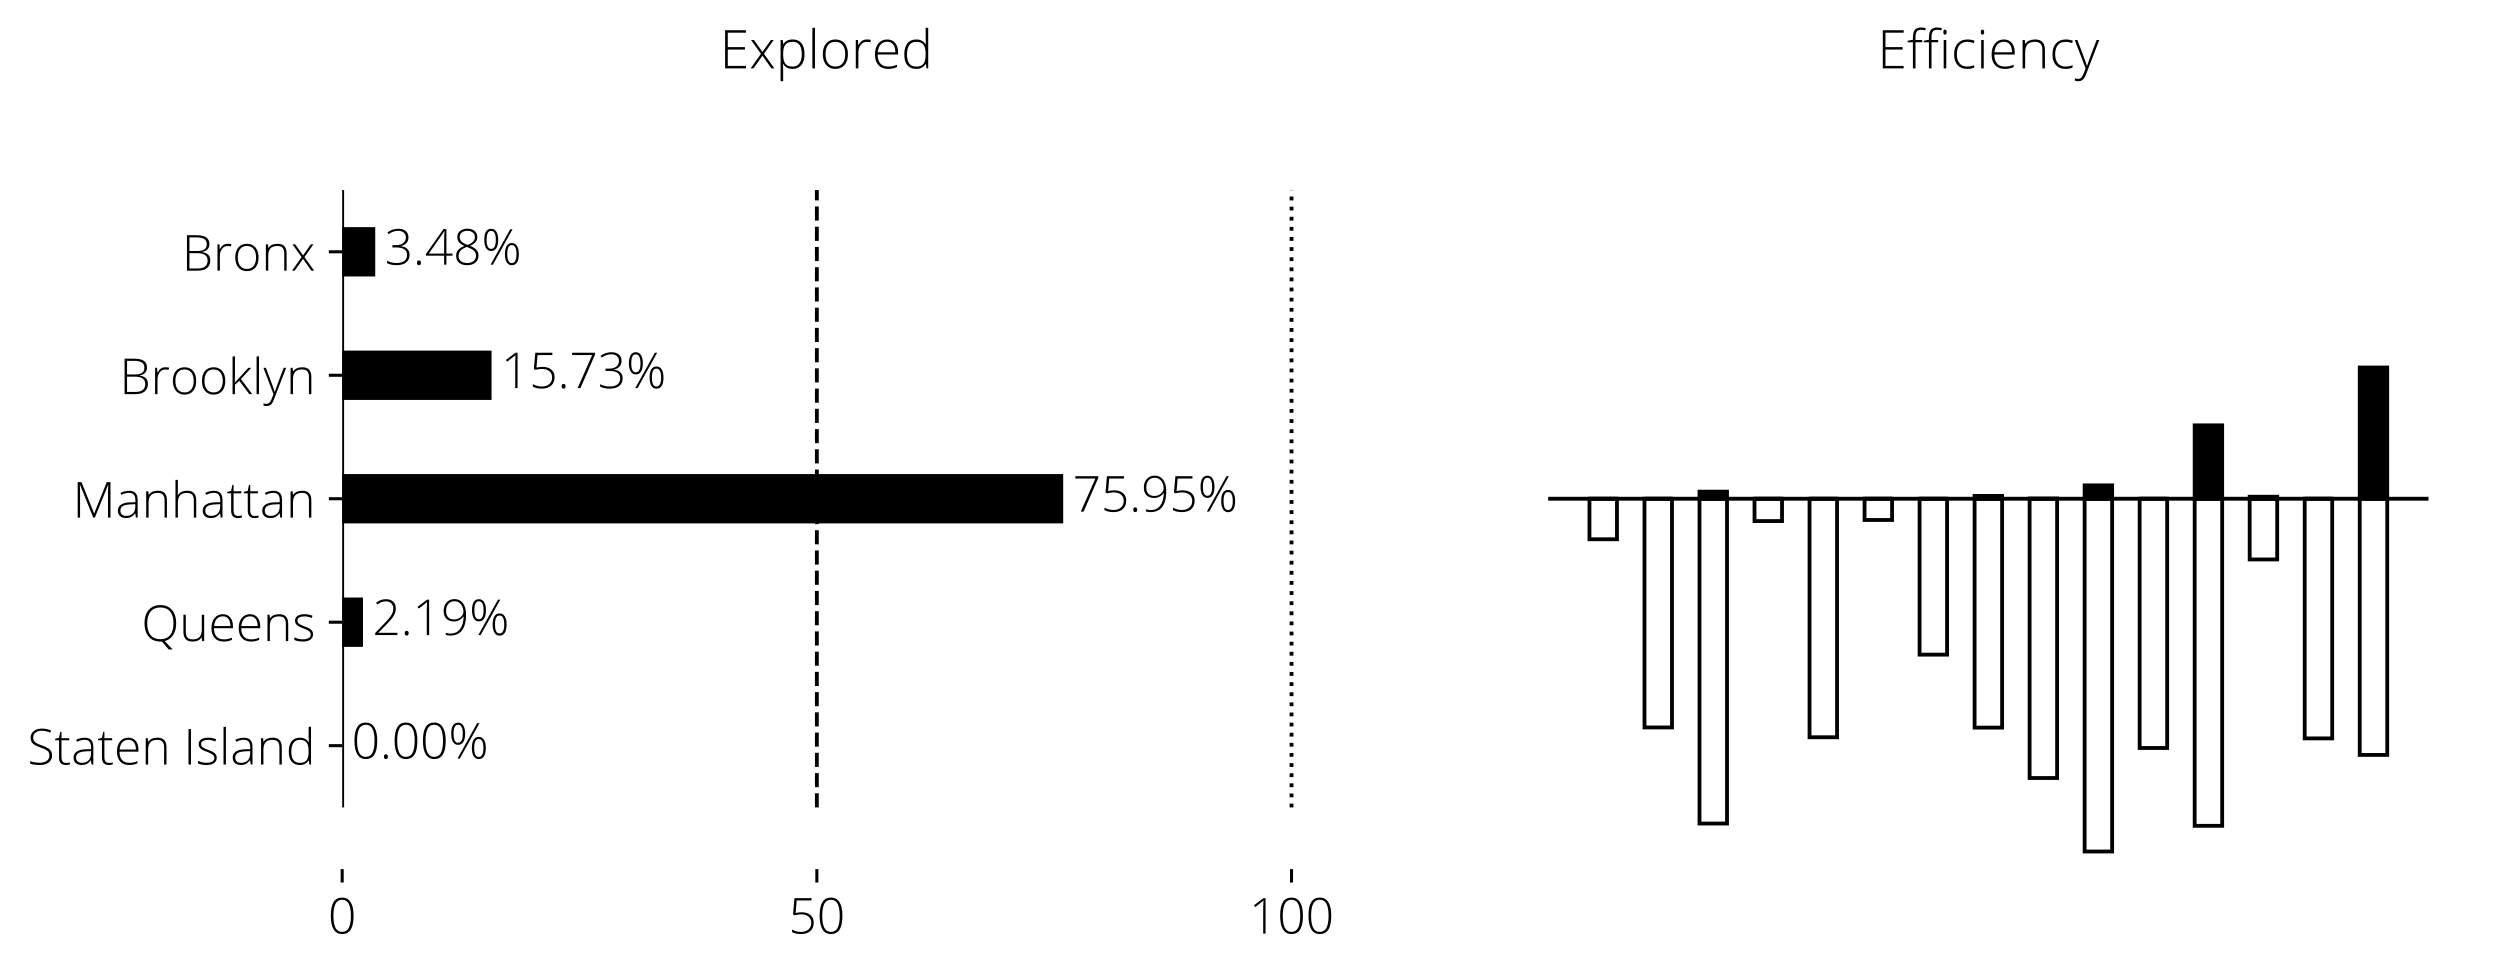
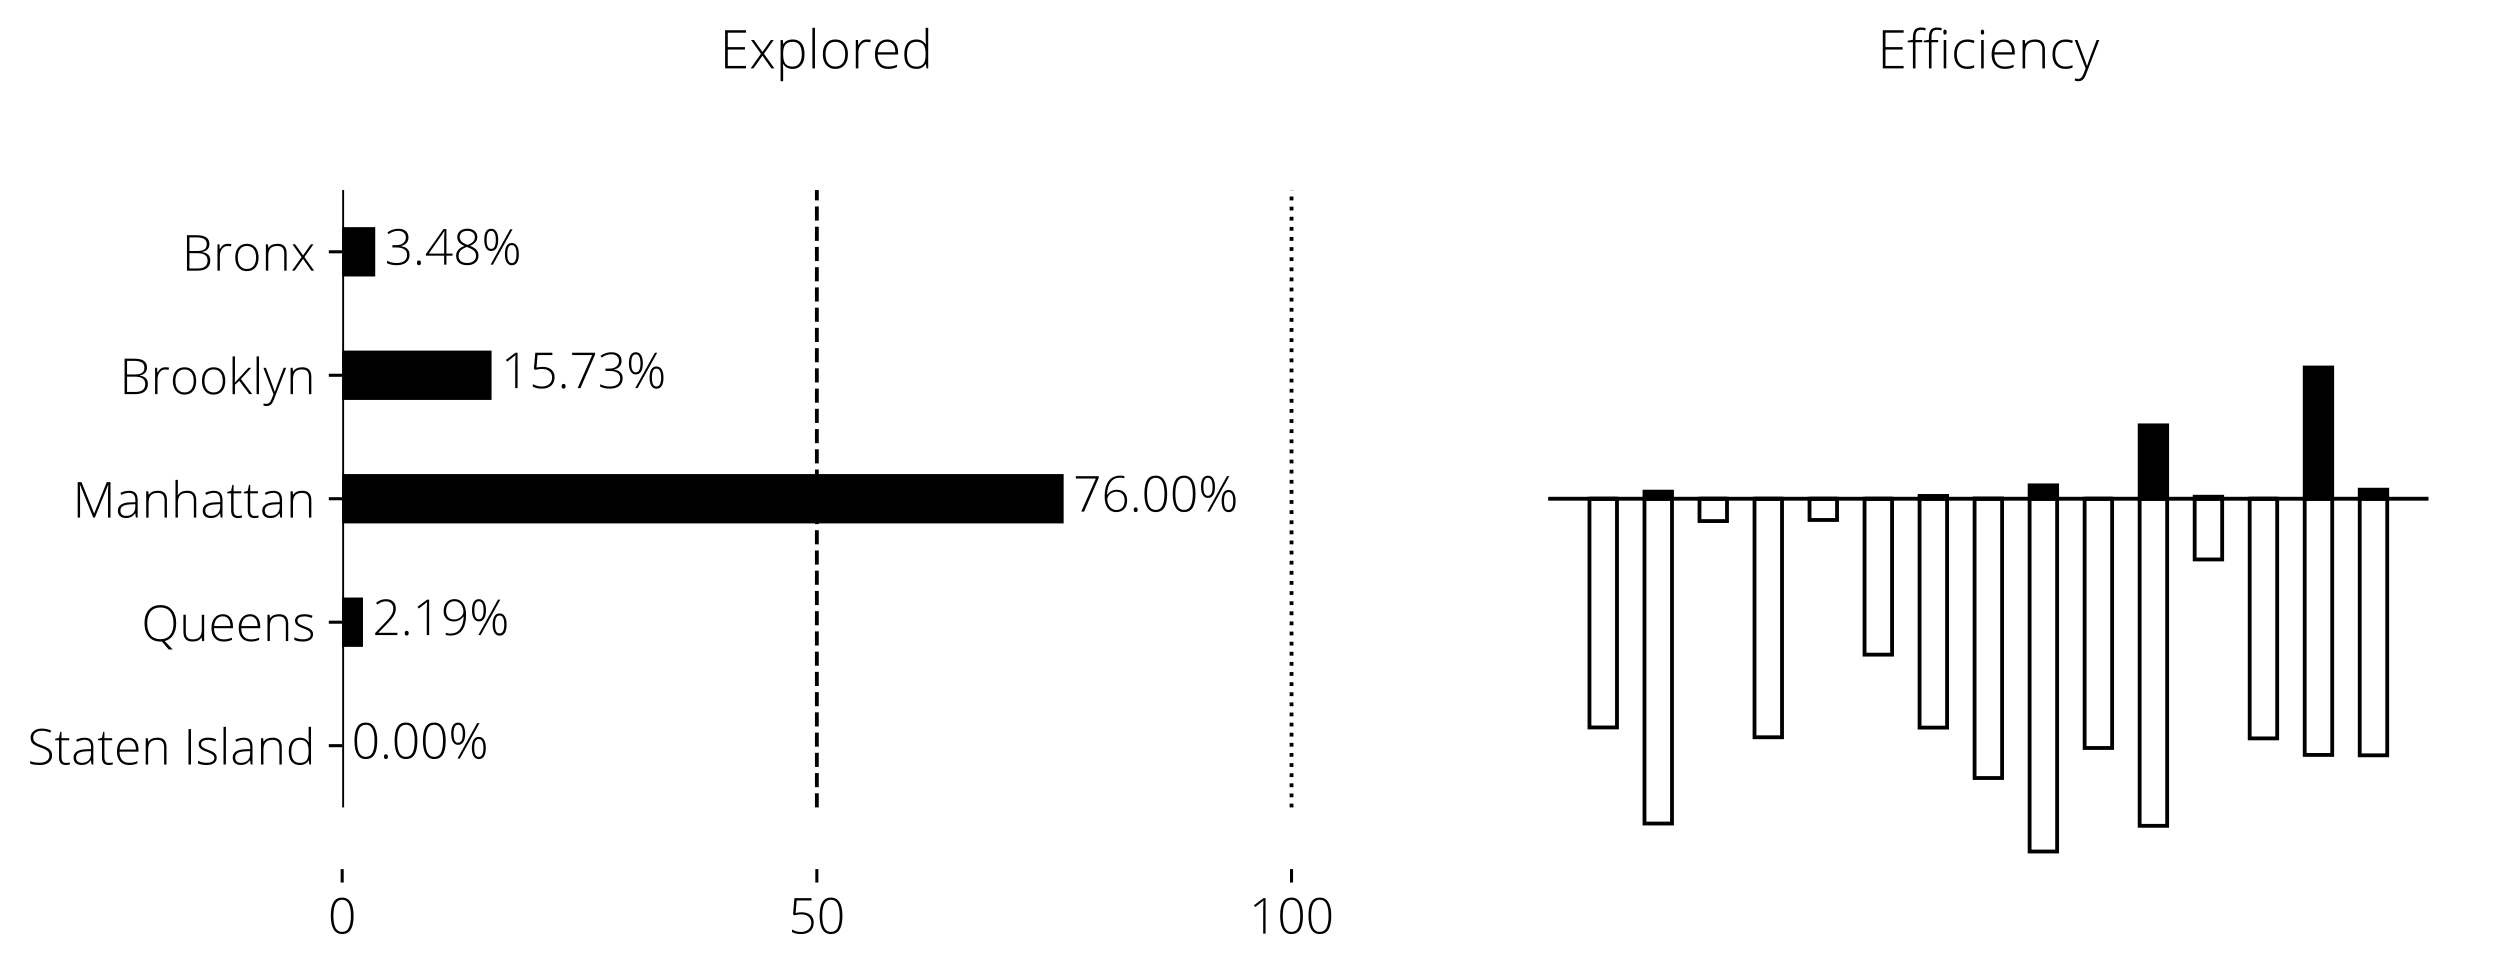
<svg xmlns="http://www.w3.org/2000/svg" xmlns:xlink="http://www.w3.org/1999/xlink" width="654.828pt" height="254.856pt" viewBox="0 0 654.828 254.856" version="1.1">
  <defs>
    <style type="text/css">*{stroke-linejoin: round; stroke-linecap: butt}</style>
  </defs>
  <g id="figure_1">
    <g id="patch_1">
      <path d="M 0 254.856  L 654.828 254.856  L 654.828 0  L 0 0  z " style="fill: #ffffff" />
    </g>
    <g id="axes_1">
      <g id="patch_2">
        <path d="M 89.628 227.654  L 343.265 227.654  L 343.265 33.614  L 89.628 33.614  L 89.628 227.654  z " style="fill: none" />
      </g>
      <g id="patch_3">
-         <path d="M 89.628 201.782  L 89.628 201.782  L 89.628 188.846  L 89.628 188.846  z " clip-path="url(#p1885b3082e)" />
+         <path d="M 89.628 201.782  L 89.628 201.782  L 89.628 188.846  L 89.628 188.846  z " clip-path="url(#p4f8a144a64)" />
      </g>
      <g id="patch_4">
-         <path d="M 89.628 169.442  L 95.077 169.442  L 95.077 156.506  L 89.628 156.506  z " clip-path="url(#p1885b3082e)" />
+         <path d="M 89.628 169.442  L 95.077 169.442  L 95.077 156.506  L 89.628 156.506  z " clip-path="url(#p4f8a144a64)" />
      </g>
      <g id="patch_5">
-         <path d="M 89.628 137.102  L 278.483 137.102  L 278.483 124.166  L 89.628 124.166  z " clip-path="url(#p1885b3082e)" />
+         <path d="M 89.628 137.102  L 278.604 137.102  L 278.604 124.166  L 89.628 124.166  z " clip-path="url(#p4f8a144a64)" />
      </g>
      <g id="patch_6">
-         <path d="M 89.628 104.762  L 128.753 104.762  L 128.753 91.826  L 89.628 91.826  z " clip-path="url(#p1885b3082e)" />
+         <path d="M 89.628 104.762  L 128.753 104.762  L 128.753 91.826  L 89.628 91.826  z " clip-path="url(#p4f8a144a64)" />
      </g>
      <g id="patch_7">
-         <path d="M 89.628 72.422  L 98.287 72.422  L 98.287 59.486  L 89.628 59.486  z " clip-path="url(#p1885b3082e)" />
+         <path d="M 89.628 72.422  L 98.287 72.422  L 98.287 59.486  L 89.628 59.486  z " clip-path="url(#p4f8a144a64)" />
      </g>
      <g id="matplotlib.axis_1">
        <g id="xtick_1">
          <g id="line2d_1">
            <defs>
-               <path id="m17dc4c8d47" d="M 0 0  L 0 3.5  " style="stroke: #000000; stroke-width: 0.8" />
+               <path id="m168c51d896" d="M 0 0  L 0 3.5  " style="stroke: #000000; stroke-width: 0.8" />
            </defs>
            <g>
-               <use xlink:href="#m17dc4c8d47" x="89.628" y="227.654" style="stroke: #000000; stroke-width: 0.8" />
+               <use xlink:href="#m168c51d896" x="89.628" y="227.654" style="stroke: #000000; stroke-width: 0.8" />
            </g>
          </g>
          <g id="text_1">
            <g transform="translate(85.91836 244.5322)scale(0.13 -0.13)">
              <defs>
                <path id="OpenSans-Light-30" d="M 3297 2297  Q 3297 1094 2930 515  Q 2563 -63 1819 -63  Q 1103 -63 731 532  Q 359 1128 359 2297  Q 359 3491 720 4066  Q 1081 4641 1819 4641  Q 2541 4641 2919 4045  Q 3297 3450 3297 2297  z M 697 2297  Q 697 1234 975 726  Q 1253 219 1819 219  Q 2409 219 2679 744  Q 2950 1269 2950 2297  Q 2950 3309 2679 3834  Q 2409 4359 1819 4359  Q 1228 4359 962 3834  Q 697 3309 697 2297  z " transform="scale(0.015625)" />
              </defs>
              <use xlink:href="#OpenSans-Light-30" />
            </g>
          </g>
        </g>
        <g id="xtick_2">
          <g id="line2d_2">
            <g>
-               <use xlink:href="#m17dc4c8d47" x="213.96" y="227.654" style="stroke: #000000; stroke-width: 0.8" />
+               <use xlink:href="#m168c51d896" x="213.96" y="227.654" style="stroke: #000000; stroke-width: 0.8" />
            </g>
          </g>
          <g id="text_2">
            <g transform="translate(206.5398 244.5322)scale(0.13 -0.13)">
              <defs>
                <path id="OpenSans-Light-35" d="M 1678 2747  Q 2409 2747 2829 2394  Q 3250 2041 3250 1422  Q 3250 719 2812 328  Q 2375 -63 1606 -63  Q 1266 -63 959 4  Q 653 72 447 197  L 447 519  Q 784 347 1046 280  Q 1309 213 1606 213  Q 2206 213 2568 530  Q 2931 847 2931 1388  Q 2931 1897 2578 2187  Q 2225 2478 1619 2478  Q 1213 2478 769 2356  L 581 2478  L 763 4569  L 2963 4569  L 2963 4269  L 1056 4269  L 916 2656  Q 1403 2747 1678 2747  z " transform="scale(0.015625)" />
              </defs>
              <use xlink:href="#OpenSans-Light-35" />
              <use xlink:href="#OpenSans-Light-30" x="57.08" />
            </g>
          </g>
        </g>
        <g id="xtick_3">
          <g id="line2d_3">
            <g>
-               <use xlink:href="#m17dc4c8d47" x="338.292" y="227.654" style="stroke: #000000; stroke-width: 0.8" />
+               <use xlink:href="#m168c51d896" x="338.292" y="227.654" style="stroke: #000000; stroke-width: 0.8" />
            </g>
          </g>
          <g id="text_3">
            <g transform="translate(327.1613 244.5322)scale(0.13 -0.13)">
              <defs>
                <path id="OpenSans-Light-31" d="M 2131 0  L 1825 0  L 1825 3328  Q 1825 3781 1863 4269  Q 1816 4222 1766 4178  Q 1716 4134 800 3419  L 622 3641  L 1863 4569  L 2131 4569  L 2131 0  z " transform="scale(0.015625)" />
              </defs>
              <use xlink:href="#OpenSans-Light-31" />
              <use xlink:href="#OpenSans-Light-30" x="57.08" />
              <use xlink:href="#OpenSans-Light-30" x="114.16" />
            </g>
          </g>
        </g>
      </g>
      <g id="matplotlib.axis_2">
        <g id="ytick_1">
          <g id="line2d_4">
            <defs>
-               <path id="ma0b808f1d1" d="M 0 0  L -3.5 0  " style="stroke: #000000; stroke-width: 0.8" />
+               <path id="m734a91c938" d="M 0 0  L -3.5 0  " style="stroke: #000000; stroke-width: 0.8" />
            </defs>
            <g>
-               <use xlink:href="#ma0b808f1d1" x="89.628" y="195.314" style="stroke: #000000; stroke-width: 0.8" />
+               <use xlink:href="#m734a91c938" x="89.628" y="195.314" style="stroke: #000000; stroke-width: 0.8" />
            </g>
          </g>
          <g id="text_4">
            <g transform="translate(7.2 200.2532)scale(0.13 -0.13)">
              <defs>
                <path id="OpenSans-Light-53" d="M 3169 1178  Q 3169 606 2748 271  Q 2328 -63 1631 -63  Q 794 -63 347 122  L 347 441  Q 841 231 1606 231  Q 2169 231 2498 489  Q 2828 747 2828 1166  Q 2828 1425 2718 1595  Q 2609 1766 2362 1906  Q 2116 2047 1638 2209  Q 938 2450 670 2729  Q 403 3009 403 3475  Q 403 3988 804 4311  Q 1206 4634 1838 4634  Q 2481 4634 3047 4391  L 2931 4116  Q 2363 4353 1844 4353  Q 1338 4353 1038 4118  Q 738 3884 738 3481  Q 738 3228 830 3065  Q 922 2903 1131 2773  Q 1341 2644 1850 2463  Q 2384 2278 2653 2104  Q 2922 1931 3045 1711  Q 3169 1491 3169 1178  z " transform="scale(0.015625)" />
                <path id="OpenSans-Light-74" d="M 1466 213  Q 1759 213 1978 263  L 1978 13  Q 1753 -63 1459 -63  Q 1009 -63 795 178  Q 581 419 581 934  L 581 3128  L 78 3128  L 78 3309  L 581 3450  L 738 4219  L 897 4219  L 897 3397  L 1894 3397  L 1894 3128  L 897 3128  L 897 978  Q 897 588 1034 400  Q 1172 213 1466 213  z " transform="scale(0.015625)" />
                <path id="OpenSans-Light-61" d="M 2631 0  L 2553 538  L 2528 538  Q 2272 209 2001 73  Q 1731 -63 1363 -63  Q 863 -63 584 193  Q 306 450 306 903  Q 306 1400 720 1675  Q 1134 1950 1919 1966  L 2566 1984  L 2566 2209  Q 2566 2694 2369 2941  Q 2172 3188 1734 3188  Q 1263 3188 756 2925  L 641 3194  Q 1200 3456 1747 3456  Q 2306 3456 2582 3165  Q 2859 2875 2859 2259  L 2859 0  L 2631 0  z M 1381 219  Q 1925 219 2239 530  Q 2553 841 2553 1394  L 2553 1728  L 1959 1703  Q 1244 1669 939 1480  Q 634 1291 634 891  Q 634 572 829 395  Q 1025 219 1381 219  z " transform="scale(0.015625)" />
                <path id="OpenSans-Light-65" d="M 1941 -63  Q 1200 -63 786 393  Q 372 850 372 1672  Q 372 2484 772 2973  Q 1172 3463 1850 3463  Q 2450 3463 2797 3044  Q 3144 2625 3144 1906  L 3144 1656  L 697 1656  Q 703 956 1023 587  Q 1344 219 1941 219  Q 2231 219 2451 259  Q 2672 300 3009 434  L 3009 153  Q 2722 28 2478 -17  Q 2234 -63 1941 -63  z M 1850 3188  Q 1359 3188 1062 2864  Q 766 2541 716 1931  L 2816 1931  Q 2816 2522 2559 2855  Q 2303 3188 1850 3188  z " transform="scale(0.015625)" />
                <path id="OpenSans-Light-6e" d="M 2938 0  L 2938 2203  Q 2938 2716 2722 2948  Q 2506 3181 2053 3181  Q 1444 3181 1161 2873  Q 878 2566 878 1875  L 878 0  L 569 0  L 569 3397  L 831 3397  L 891 2931  L 909 2931  Q 1241 3463 2088 3463  Q 3244 3463 3244 2222  L 3244 0  L 2938 0  z " transform="scale(0.015625)" />
                <path id="OpenSans-Light-20" transform="scale(0.015625)" />
                <path id="OpenSans-Light-49" d="M 647 0  L 647 4569  L 966 4569  L 966 0  L 647 0  z " transform="scale(0.015625)" />
                <path id="OpenSans-Light-73" d="M 2675 884  Q 2675 428 2328 182  Q 1981 -63 1344 -63  Q 663 -63 263 147  L 263 481  Q 775 225 1344 225  Q 1847 225 2108 392  Q 2369 559 2369 838  Q 2369 1094 2161 1269  Q 1953 1444 1478 1613  Q 969 1797 762 1930  Q 556 2063 451 2230  Q 347 2397 347 2638  Q 347 3019 667 3241  Q 988 3463 1563 3463  Q 2113 3463 2606 3256  L 2491 2975  Q 1991 3181 1563 3181  Q 1147 3181 903 3043  Q 659 2906 659 2663  Q 659 2397 848 2237  Q 1038 2078 1588 1881  Q 2047 1716 2256 1583  Q 2466 1450 2570 1281  Q 2675 1113 2675 884  z " transform="scale(0.015625)" />
                <path id="OpenSans-Light-6c" d="M 878 0  L 569 0  L 569 4863  L 878 4863  L 878 0  z " transform="scale(0.015625)" />
                <path id="OpenSans-Light-64" d="M 1813 3463  Q 2181 3463 2450 3328  Q 2719 3194 2931 2869  L 2950 2869  Q 2931 3263 2931 3641  L 2931 4863  L 3238 4863  L 3238 0  L 3034 0  L 2956 519  L 2931 519  Q 2544 -63 1819 -63  Q 1116 -63 744 375  Q 372 813 372 1650  Q 372 2531 740 2997  Q 1109 3463 1813 3463  z M 1813 3181  Q 1256 3181 976 2790  Q 697 2400 697 1656  Q 697 213 1819 213  Q 2394 213 2662 547  Q 2931 881 2931 1650  L 2931 1703  Q 2931 2491 2667 2836  Q 2403 3181 1813 3181  z " transform="scale(0.015625)" />
              </defs>
              <use xlink:href="#OpenSans-Light-53" />
              <use xlink:href="#OpenSans-Light-74" x="54.492" />
              <use xlink:href="#OpenSans-Light-61" x="87.988" />
              <use xlink:href="#OpenSans-Light-74" x="140.967" />
              <use xlink:href="#OpenSans-Light-65" x="174.463" />
              <use xlink:href="#OpenSans-Light-6e" x="229.346" />
              <use xlink:href="#OpenSans-Light-20" x="288.33" />
              <use xlink:href="#OpenSans-Light-49" x="314.307" />
              <use xlink:href="#OpenSans-Light-73" x="339.502" />
              <use xlink:href="#OpenSans-Light-6c" x="386.084" />
              <use xlink:href="#OpenSans-Light-61" x="408.691" />
              <use xlink:href="#OpenSans-Light-6e" x="461.67" />
              <use xlink:href="#OpenSans-Light-64" x="520.654" />
            </g>
          </g>
        </g>
        <g id="ytick_2">
          <g id="line2d_5">
            <g>
-               <use xlink:href="#ma0b808f1d1" x="89.628" y="162.974" style="stroke: #000000; stroke-width: 0.8" />
+               <use xlink:href="#m734a91c938" x="89.628" y="162.974" style="stroke: #000000; stroke-width: 0.8" />
            </g>
          </g>
          <g id="text_5">
            <g transform="translate(37.03094 167.9132)scale(0.13 -0.13)">
              <defs>
                <path id="OpenSans-Light-51" d="M 4488 2291  Q 4488 1372 4094 770  Q 3700 169 3003 0  L 4044 -1088  L 3525 -1088  L 2644 -56  L 2541 -63  L 2444 -63  Q 1491 -63 947 570  Q 403 1203 403 2297  Q 403 3388 951 4014  Q 1500 4641 2450 4641  Q 3406 4641 3947 4011  Q 4488 3381 4488 2291  z M 750 2291  Q 750 1309 1187 773  Q 1625 238 2444 238  Q 3269 238 3705 769  Q 4141 1300 4141 2291  Q 4141 3278 3705 3804  Q 3269 4331 2450 4331  Q 1634 4331 1192 3800  Q 750 3269 750 2291  z " transform="scale(0.015625)" />
                <path id="OpenSans-Light-75" d="M 838 3397  L 838 1197  Q 838 684 1053 451  Q 1269 219 1722 219  Q 2328 219 2614 525  Q 2900 831 2900 1522  L 2900 3397  L 3206 3397  L 3206 0  L 2944 0  L 2888 469  L 2869 469  Q 2538 -63 1691 -63  Q 531 -63 531 1178  L 531 3397  L 838 3397  z " transform="scale(0.015625)" />
              </defs>
              <use xlink:href="#OpenSans-Light-51" />
              <use xlink:href="#OpenSans-Light-75" x="76.416" />
              <use xlink:href="#OpenSans-Light-65" x="135.4" />
              <use xlink:href="#OpenSans-Light-65" x="190.283" />
              <use xlink:href="#OpenSans-Light-6e" x="245.166" />
              <use xlink:href="#OpenSans-Light-73" x="304.15" />
            </g>
          </g>
        </g>
        <g id="ytick_3">
          <g id="line2d_6">
            <g>
-               <use xlink:href="#ma0b808f1d1" x="89.628" y="130.634" style="stroke: #000000; stroke-width: 0.8" />
+               <use xlink:href="#m734a91c938" x="89.628" y="130.634" style="stroke: #000000; stroke-width: 0.8" />
            </g>
          </g>
          <g id="text_6">
            <g transform="translate(19.03406 135.5732)scale(0.13 -0.13)">
              <defs>
                <path id="OpenSans-Light-4d" d="M 2656 0  L 953 4219  L 928 4219  Q 953 3831 953 3425  L 953 0  L 647 0  L 647 4569  L 1141 4569  L 2759 550  L 2778 550  L 4397 4569  L 4878 4569  L 4878 0  L 4556 0  L 4556 3463  Q 4556 3825 4594 4213  L 4569 4213  L 2859 0  L 2656 0  z " transform="scale(0.015625)" />
                <path id="OpenSans-Light-68" d="M 2938 0  L 2938 2203  Q 2938 2716 2722 2948  Q 2506 3181 2053 3181  Q 1444 3181 1161 2873  Q 878 2566 878 1875  L 878 0  L 569 0  L 569 4863  L 878 4863  L 878 3316  L 863 2881  L 884 2881  Q 1075 3188 1365 3325  Q 1656 3463 2088 3463  Q 3244 3463 3244 2222  L 3244 0  L 2938 0  z " transform="scale(0.015625)" />
              </defs>
              <use xlink:href="#OpenSans-Light-4d" />
              <use xlink:href="#OpenSans-Light-61" x="86.279" />
              <use xlink:href="#OpenSans-Light-6e" x="139.258" />
              <use xlink:href="#OpenSans-Light-68" x="198.242" />
              <use xlink:href="#OpenSans-Light-61" x="257.227" />
              <use xlink:href="#OpenSans-Light-74" x="310.205" />
              <use xlink:href="#OpenSans-Light-74" x="343.701" />
              <use xlink:href="#OpenSans-Light-61" x="377.197" />
              <use xlink:href="#OpenSans-Light-6e" x="430.176" />
            </g>
          </g>
        </g>
        <g id="ytick_4">
          <g id="line2d_7">
            <g>
-               <use xlink:href="#ma0b808f1d1" x="89.628" y="98.294" style="stroke: #000000; stroke-width: 0.8" />
+               <use xlink:href="#m734a91c938" x="89.628" y="98.294" style="stroke: #000000; stroke-width: 0.8" />
            </g>
          </g>
          <g id="text_7">
            <g transform="translate(31.31703 103.2332)scale(0.13 -0.13)">
              <defs>
                <path id="OpenSans-Light-42" d="M 647 4569  L 1900 4569  Q 2747 4569 3144 4281  Q 3541 3994 3541 3413  Q 3541 3016 3298 2752  Q 3056 2488 2591 2413  L 2591 2394  Q 3138 2313 3395 2048  Q 3653 1784 3653 1313  Q 3653 681 3234 340  Q 2816 0 2047 0  L 647 0  L 647 4569  z M 966 2534  L 1972 2534  Q 2616 2534 2908 2748  Q 3200 2963 3200 3419  Q 3200 3875 2870 4081  Q 2541 4288 1888 4288  L 966 4288  L 966 2534  z M 966 2253  L 966 281  L 2041 281  Q 3309 281 3309 1313  Q 3309 2253 1972 2253  L 966 2253  z " transform="scale(0.015625)" />
                <path id="OpenSans-Light-72" d="M 1906 3463  Q 2122 3463 2369 3419  L 2309 3122  Q 2097 3175 1869 3175  Q 1434 3175 1156 2806  Q 878 2438 878 1875  L 878 0  L 569 0  L 569 3397  L 831 3397  L 863 2784  L 884 2784  Q 1094 3159 1331 3311  Q 1569 3463 1906 3463  z " transform="scale(0.015625)" />
                <path id="OpenSans-Light-6f" d="M 3378 1703  Q 3378 872 2975 404  Q 2572 -63 1863 -63  Q 1416 -63 1075 153  Q 734 369 553 772  Q 372 1175 372 1703  Q 372 2534 775 2998  Q 1178 3463 1881 3463  Q 2581 3463 2979 2992  Q 3378 2522 3378 1703  z M 697 1703  Q 697 1003 1005 611  Q 1313 219 1875 219  Q 2438 219 2745 611  Q 3053 1003 3053 1703  Q 3053 2406 2742 2793  Q 2431 3181 1869 3181  Q 1306 3181 1001 2795  Q 697 2409 697 1703  z " transform="scale(0.015625)" />
                <path id="OpenSans-Light-6b" d="M 872 1491  L 2606 3397  L 2981 3397  L 1644 1947  L 3097 0  L 2725 0  L 1434 1716  L 878 1209  L 878 0  L 569 0  L 569 4863  L 878 4863  L 878 2425  L 856 1491  L 872 1491  z " transform="scale(0.015625)" />
                <path id="OpenSans-Light-79" d="M 0 3397  L 319 3397  L 1038 1491  Q 1366 613 1453 306  L 1472 306  Q 1603 709 1900 1509  L 2619 3397  L 2938 3397  L 1416 -550  Q 1231 -1031 1106 -1200  Q 981 -1369 814 -1453  Q 647 -1538 409 -1538  Q 231 -1538 13 -1472  L 13 -1203  Q 194 -1253 403 -1253  Q 563 -1253 684 -1178  Q 806 -1103 904 -945  Q 1003 -788 1133 -445  Q 1263 -103 1300 0  L 0 3397  z " transform="scale(0.015625)" />
              </defs>
              <use xlink:href="#OpenSans-Light-42" />
              <use xlink:href="#OpenSans-Light-72" x="62.695" />
              <use xlink:href="#OpenSans-Light-6f" x="101.611" />
              <use xlink:href="#OpenSans-Light-6f" x="160.205" />
              <use xlink:href="#OpenSans-Light-6b" x="218.799" />
              <use xlink:href="#OpenSans-Light-6c" x="267.188" />
              <use xlink:href="#OpenSans-Light-79" x="289.795" />
              <use xlink:href="#OpenSans-Light-6e" x="335.693" />
            </g>
          </g>
        </g>
        <g id="ytick_5">
          <g id="line2d_8">
            <g>
-               <use xlink:href="#ma0b808f1d1" x="89.628" y="65.954" style="stroke: #000000; stroke-width: 0.8" />
+               <use xlink:href="#m734a91c938" x="89.628" y="65.954" style="stroke: #000000; stroke-width: 0.8" />
            </g>
          </g>
          <g id="text_8">
            <g transform="translate(47.65641 70.89317)scale(0.13 -0.13)">
              <defs>
                <path id="OpenSans-Light-78" d="M 1403 1747  L 219 3397  L 575 3397  L 1588 1966  L 2591 3397  L 2931 3397  L 1766 1747  L 3016 0  L 2656 0  L 1588 1516  L 513 0  L 172 0  L 1403 1747  z " transform="scale(0.015625)" />
              </defs>
              <use xlink:href="#OpenSans-Light-42" />
              <use xlink:href="#OpenSans-Light-72" x="62.695" />
              <use xlink:href="#OpenSans-Light-6f" x="101.611" />
              <use xlink:href="#OpenSans-Light-6e" x="160.205" />
              <use xlink:href="#OpenSans-Light-78" x="219.189" />
            </g>
          </g>
        </g>
      </g>
      <g id="LineCollection_1">
-         <path d="M 89.628 211.484  L 89.628 49.784  " clip-path="url(#p1885b3082e)" style="fill: none; stroke: #000000" />
+         <path d="M 89.628 211.484  L 89.628 49.784  " clip-path="url(#p4f8a144a64)" style="fill: none; stroke: #000000" />
      </g>
      <g id="LineCollection_2">
-         <path d="M 213.96 211.484  L 213.96 49.784  " clip-path="url(#p1885b3082e)" style="fill: none; stroke-dasharray: 3.7,1.6; stroke-dashoffset: 0; stroke: #000000" />
+         <path d="M 213.96 211.484  L 213.96 49.784  " clip-path="url(#p4f8a144a64)" style="fill: none; stroke-dasharray: 3.7,1.6; stroke-dashoffset: 0; stroke: #000000" />
      </g>
      <g id="LineCollection_3">
-         <path d="M 338.292 211.484  L 338.292 49.784  " clip-path="url(#p1885b3082e)" style="fill: none; stroke-dasharray: 1,1.65; stroke-dashoffset: 0; stroke: #000000" />
+         <path d="M 338.292 211.484  L 338.292 49.784  " clip-path="url(#p4f8a144a64)" style="fill: none; stroke-dasharray: 1,1.65; stroke-dashoffset: 0; stroke: #000000" />
      </g>
      <g id="text_9">
        <g transform="translate(92.11507 198.6911)scale(0.13 -0.13)">
          <defs>
            <path id="OpenSans-Light-2e" d="M 506 244  Q 506 550 756 550  Q 1013 550 1013 244  Q 1013 -63 756 -63  Q 506 -63 506 244  z " transform="scale(0.015625)" />
            <path id="OpenSans-Light-25" d="M 659 3206  Q 659 2625 800 2333  Q 941 2041 1241 2041  Q 1844 2041 1844 3206  Q 1844 3781 1689 4070  Q 1534 4359 1241 4359  Q 941 4359 800 4070  Q 659 3781 659 3206  z M 2150 3206  Q 2150 2500 1915 2133  Q 1681 1766 1241 1766  Q 825 1766 589 2142  Q 353 2519 353 3206  Q 353 3903 578 4268  Q 803 4634 1241 4634  Q 1675 4634 1912 4257  Q 2150 3881 2150 3206  z M 3322 1369  Q 3322 791 3462 502  Q 3603 213 3903 213  Q 4506 213 4506 1369  Q 4506 2522 3903 2522  Q 3603 2522 3462 2236  Q 3322 1950 3322 1369  z M 4813 1369  Q 4813 663 4581 295  Q 4350 -72 3909 -72  Q 3484 -72 3250 308  Q 3016 688 3016 1369  Q 3016 2072 3245 2434  Q 3475 2797 3909 2797  Q 4338 2797 4575 2422  Q 4813 2047 4813 1369  z M 4000 4569  L 1466 0  L 1166 0  L 3700 4569  L 4000 4569  z " transform="scale(0.015625)" />
          </defs>
          <use xlink:href="#OpenSans-Light-30" />
          <use xlink:href="#OpenSans-Light-2e" x="57.08" />
          <use xlink:href="#OpenSans-Light-30" x="80.859" />
          <use xlink:href="#OpenSans-Light-30" x="137.939" />
          <use xlink:href="#OpenSans-Light-25" x="195.02" />
        </g>
      </g>
      <g id="text_10">
        <g transform="translate(97.5641 166.3511)scale(0.13 -0.13)">
          <defs>
            <path id="OpenSans-Light-32" d="M 3213 0  L 353 0  L 353 275  L 1569 1544  Q 2081 2075 2287 2356  Q 2494 2638 2591 2894  Q 2688 3150 2688 3431  Q 2688 3841 2419 4097  Q 2150 4353 1722 4353  Q 1150 4353 628 3938  L 459 4153  Q 1031 4634 1728 4634  Q 2325 4634 2667 4315  Q 3009 3997 3009 3438  Q 3009 2984 2779 2561  Q 2550 2138 1941 1516  L 769 313  L 769 300  L 3213 300  L 3213 0  z " transform="scale(0.015625)" />
            <path id="OpenSans-Light-39" d="M 3238 2631  Q 3238 1731 3002 1125  Q 2766 519 2314 228  Q 1863 -63 1222 -63  Q 897 -63 622 19  L 622 288  Q 756 244 945 220  Q 1134 197 1234 197  Q 2006 197 2443 755  Q 2881 1313 2931 2381  L 2894 2381  Q 2666 2081 2350 1920  Q 2034 1759 1691 1759  Q 1056 1759 701 2109  Q 347 2459 347 3103  Q 347 3791 736 4216  Q 1125 4641 1747 4641  Q 2197 4641 2534 4405  Q 2872 4169 3055 3712  Q 3238 3256 3238 2631  z M 1747 4366  Q 1253 4366 959 4033  Q 666 3700 666 3122  Q 666 2578 937 2297  Q 1209 2016 1716 2016  Q 2031 2016 2304 2156  Q 2578 2297 2739 2530  Q 2900 2763 2900 3003  Q 2900 3369 2754 3687  Q 2609 4006 2348 4186  Q 2088 4366 1747 4366  z " transform="scale(0.015625)" />
          </defs>
          <use xlink:href="#OpenSans-Light-32" />
          <use xlink:href="#OpenSans-Light-2e" x="57.08" />
          <use xlink:href="#OpenSans-Light-31" x="80.859" />
          <use xlink:href="#OpenSans-Light-39" x="137.939" />
          <use xlink:href="#OpenSans-Light-25" x="195.02" />
        </g>
      </g>
      <g id="text_11">
-         <g transform="translate(280.9701 134.0111)scale(0.13 -0.13)">
+         <g transform="translate(281.091 134.0111)scale(0.13 -0.13)">
          <defs>
            <path id="OpenSans-Light-37" d="M 1044 0  L 2925 4269  L 341 4269  L 341 4569  L 3297 4569  L 3297 4341  L 1409 0  L 1044 0  z " transform="scale(0.015625)" />
+             <path id="OpenSans-Light-36" d="M 409 1947  Q 409 2838 651 3445  Q 894 4053 1339 4347  Q 1784 4641 2413 4641  Q 2706 4641 2950 4569  L 2950 4294  Q 2722 4378 2400 4378  Q 1628 4378 1198 3822  Q 769 3266 716 2203  L 756 2203  Q 994 2509 1300 2665  Q 1606 2822 1947 2822  Q 2588 2822 2948 2456  Q 3309 2091 3309 1447  Q 3309 747 2929 342  Q 2550 -63 1906 -63  Q 1213 -63 811 467  Q 409 997 409 1947  z M 1906 213  Q 2419 213 2703 534  Q 2988 856 2988 1453  Q 2988 1978 2706 2272  Q 2425 2566 1941 2566  Q 1622 2566 1348 2425  Q 1075 2284 912 2051  Q 750 1819 750 1575  Q 750 1228 904 908  Q 1059 588 1323 400  Q 1588 213 1906 213  z " transform="scale(0.015625)" />
          </defs>
          <use xlink:href="#OpenSans-Light-37" />
-           <use xlink:href="#OpenSans-Light-35" x="57.08" />
+           <use xlink:href="#OpenSans-Light-36" x="57.08" />
          <use xlink:href="#OpenSans-Light-2e" x="114.16" />
-           <use xlink:href="#OpenSans-Light-39" x="137.939" />
-           <use xlink:href="#OpenSans-Light-35" x="195.02" />
+           <use xlink:href="#OpenSans-Light-30" x="137.939" />
+           <use xlink:href="#OpenSans-Light-30" x="195.02" />
          <use xlink:href="#OpenSans-Light-25" x="252.1" />
        </g>
      </g>
      <g id="text_12">
        <g transform="translate(131.2399 101.6711)scale(0.13 -0.13)">
          <defs>
            <path id="OpenSans-Light-33" d="M 3059 3494  Q 3059 3069 2792 2778  Q 2525 2488 2075 2406  L 2075 2388  Q 2625 2319 2912 2037  Q 3200 1756 3200 1281  Q 3200 641 2764 289  Q 2328 -63 1509 -63  Q 813 -63 294 197  L 294 506  Q 556 369 882 291  Q 1209 213 1497 213  Q 2188 213 2534 492  Q 2881 772 2881 1281  Q 2881 1734 2526 1978  Q 2172 2222 1484 2222  L 991 2222  L 991 2522  L 1491 2522  Q 2059 2522 2392 2792  Q 2725 3063 2725 3525  Q 2725 3906 2454 4136  Q 2184 4366 1747 4366  Q 1406 4366 1125 4270  Q 844 4175 494 3944  L 341 4153  Q 606 4375 981 4504  Q 1356 4634 1741 4634  Q 2372 4634 2715 4336  Q 3059 4038 3059 3494  z " transform="scale(0.015625)" />
          </defs>
          <use xlink:href="#OpenSans-Light-31" />
          <use xlink:href="#OpenSans-Light-35" x="57.08" />
          <use xlink:href="#OpenSans-Light-2e" x="114.16" />
          <use xlink:href="#OpenSans-Light-37" x="137.939" />
          <use xlink:href="#OpenSans-Light-33" x="195.02" />
          <use xlink:href="#OpenSans-Light-25" x="252.1" />
        </g>
      </g>
      <g id="text_13">
        <g transform="translate(100.7736 69.33114)scale(0.13 -0.13)">
          <defs>
            <path id="OpenSans-Light-34" d="M 3566 1166  L 2778 1166  L 2778 0  L 2484 0  L 2484 1166  L 134 1166  L 134 1375  L 2400 4594  L 2778 4594  L 2778 1434  L 3566 1434  L 3566 1166  z M 2484 1434  L 2484 2741  Q 2484 3684 2528 4325  L 2503 4325  Q 2441 4209 2119 3738  L 506 1434  L 2484 1434  z " transform="scale(0.015625)" />
            <path id="OpenSans-Light-38" d="M 1819 4647  Q 2400 4647 2754 4350  Q 3109 4053 3109 3547  Q 3109 3197 2889 2928  Q 2669 2659 2175 2431  Q 2775 2184 3019 1890  Q 3263 1597 3263 1178  Q 3263 613 2867 275  Q 2472 -63 1806 -63  Q 1116 -63 747 253  Q 378 569 378 1172  Q 378 1581 637 1890  Q 897 2200 1441 2419  Q 938 2656 731 2920  Q 525 3184 525 3553  Q 525 3881 690 4129  Q 856 4378 1154 4512  Q 1453 4647 1819 4647  z M 697 1125  Q 697 694 989 456  Q 1281 219 1806 219  Q 2319 219 2631 470  Q 2944 722 2944 1153  Q 2944 1541 2698 1783  Q 2453 2025 1753 2291  Q 1178 2069 937 1800  Q 697 1531 697 1125  z M 1813 4366  Q 1372 4366 1105 4148  Q 838 3931 838 3553  Q 838 3334 936 3167  Q 1034 3000 1220 2864  Q 1406 2728 1844 2547  Q 2353 2744 2575 2981  Q 2797 3219 2797 3553  Q 2797 3928 2533 4147  Q 2269 4366 1813 4366  z " transform="scale(0.015625)" />
          </defs>
          <use xlink:href="#OpenSans-Light-33" />
          <use xlink:href="#OpenSans-Light-2e" x="57.08" />
          <use xlink:href="#OpenSans-Light-34" x="80.859" />
          <use xlink:href="#OpenSans-Light-38" x="137.939" />
          <use xlink:href="#OpenSans-Light-25" x="195.02" />
        </g>
      </g>
      <g id="text_14">
        <g transform="translate(188.5144 17.91219)scale(0.14 -0.14)">
          <defs>
            <path id="OpenSans-Light-45" d="M 3144 0  L 647 0  L 647 4569  L 3144 4569  L 3144 4275  L 966 4275  L 966 2547  L 3022 2547  L 3022 2253  L 966 2253  L 966 294  L 3144 294  L 3144 0  z " transform="scale(0.015625)" />
            <path id="OpenSans-Light-70" d="M 2022 -63  Q 1238 -63 878 525  L 856 525  L 866 263  Q 878 31 878 -244  L 878 -1538  L 569 -1538  L 569 3397  L 831 3397  L 891 2913  L 909 2913  Q 1259 3463 2028 3463  Q 2716 3463 3077 3011  Q 3438 2559 3438 1697  Q 3438 859 3058 398  Q 2678 -63 2022 -63  z M 2016 213  Q 2538 213 2823 600  Q 3109 988 3109 1684  Q 3109 3181 2028 3181  Q 1434 3181 1156 2854  Q 878 2528 878 1791  L 878 1691  Q 878 894 1145 553  Q 1413 213 2016 213  z " transform="scale(0.015625)" />
          </defs>
          <use xlink:href="#OpenSans-Light-45" />
          <use xlink:href="#OpenSans-Light-78" x="55.176" />
          <use xlink:href="#OpenSans-Light-70" x="104.98" />
          <use xlink:href="#OpenSans-Light-6c" x="164.502" />
          <use xlink:href="#OpenSans-Light-6f" x="187.109" />
          <use xlink:href="#OpenSans-Light-72" x="245.703" />
          <use xlink:href="#OpenSans-Light-65" x="284.619" />
          <use xlink:href="#OpenSans-Light-64" x="339.502" />
        </g>
      </g>
    </g>
    <g id="axes_2">
      <g id="patch_8">
-         <path d="M 416.329 130.634  L 423.535 130.634  L 423.535 130.634  L 416.329 130.634  z " clip-path="url(#pcd63e5c1cd)" style="stroke: #000000; stroke-linejoin: miter" />
+         <path d="M 416.329 130.634  L 423.535 130.634  L 423.535 130.634  L 416.329 130.634  z " clip-path="url(#pa22558c65b)" style="stroke: #000000; stroke-linejoin: miter" />
      </g>
      <g id="patch_9">
-         <path d="M 430.741 130.634  L 437.946 130.634  L 437.946 130.634  L 430.741 130.634  z " clip-path="url(#pcd63e5c1cd)" style="stroke: #000000; stroke-linejoin: miter" />
+         <path d="M 430.741 130.634  L 437.946 130.634  L 437.946 128.777  L 430.741 128.777  z " clip-path="url(#pa22558c65b)" style="stroke: #000000; stroke-linejoin: miter" />
      </g>
      <g id="patch_10">
-         <path d="M 445.152 130.634  L 452.357 130.634  L 452.357 128.777  L 445.152 128.777  z " clip-path="url(#pcd63e5c1cd)" style="stroke: #000000; stroke-linejoin: miter" />
+         <path d="M 445.152 130.634  L 452.357 130.634  L 452.357 130.634  L 445.152 130.634  z " clip-path="url(#pa22558c65b)" style="stroke: #000000; stroke-linejoin: miter" />
      </g>
      <g id="patch_11">
-         <path d="M 459.563 130.634  L 466.768 130.634  L 466.768 130.634  L 459.563 130.634  z " clip-path="url(#pcd63e5c1cd)" style="stroke: #000000; stroke-linejoin: miter" />
+         <path d="M 459.563 130.634  L 466.768 130.634  L 466.768 130.634  L 459.563 130.634  z " clip-path="url(#pa22558c65b)" style="stroke: #000000; stroke-linejoin: miter" />
      </g>
      <g id="patch_12">
-         <path d="M 473.974 130.634  L 481.18 130.634  L 481.18 130.634  L 473.974 130.634  z " clip-path="url(#pcd63e5c1cd)" style="stroke: #000000; stroke-linejoin: miter" />
+         <path d="M 473.974 130.634  L 481.18 130.634  L 481.18 130.634  L 473.974 130.634  z " clip-path="url(#pa22558c65b)" style="stroke: #000000; stroke-linejoin: miter" />
      </g>
      <g id="patch_13">
-         <path d="M 488.385 130.634  L 495.591 130.634  L 495.591 130.634  L 488.385 130.634  z " clip-path="url(#pcd63e5c1cd)" style="stroke: #000000; stroke-linejoin: miter" />
+         <path d="M 488.385 130.634  L 495.591 130.634  L 495.591 130.634  L 488.385 130.634  z " clip-path="url(#pa22558c65b)" style="stroke: #000000; stroke-linejoin: miter" />
      </g>
      <g id="patch_14">
-         <path d="M 502.796 130.634  L 510.002 130.634  L 510.002 130.634  L 502.796 130.634  z " clip-path="url(#pcd63e5c1cd)" style="stroke: #000000; stroke-linejoin: miter" />
+         <path d="M 502.796 130.634  L 510.002 130.634  L 510.002 129.902  L 502.796 129.902  z " clip-path="url(#pa22558c65b)" style="stroke: #000000; stroke-linejoin: miter" />
      </g>
      <g id="patch_15">
-         <path d="M 517.207 130.634  L 524.413 130.634  L 524.413 129.902  L 517.207 129.902  z " clip-path="url(#pcd63e5c1cd)" style="stroke: #000000; stroke-linejoin: miter" />
+         <path d="M 517.207 130.634  L 524.413 130.634  L 524.413 130.6  L 517.207 130.6  z " clip-path="url(#pa22558c65b)" style="stroke: #000000; stroke-linejoin: miter" />
      </g>
      <g id="patch_16">
-         <path d="M 531.619 130.634  L 538.824 130.634  L 538.824 130.6  L 531.619 130.6  z " clip-path="url(#pcd63e5c1cd)" style="stroke: #000000; stroke-linejoin: miter" />
+         <path d="M 531.619 130.634  L 538.824 130.634  L 538.824 127.128  L 531.619 127.128  z " clip-path="url(#pa22558c65b)" style="stroke: #000000; stroke-linejoin: miter" />
      </g>
      <g id="patch_17">
-         <path d="M 546.03 130.634  L 553.235 130.634  L 553.235 127.128  L 546.03 127.128  z " clip-path="url(#pcd63e5c1cd)" style="stroke: #000000; stroke-linejoin: miter" />
+         <path d="M 546.03 130.634  L 553.235 130.634  L 553.235 130.634  L 546.03 130.634  z " clip-path="url(#pa22558c65b)" style="stroke: #000000; stroke-linejoin: miter" />
      </g>
      <g id="patch_18">
-         <path d="M 560.441 130.634  L 567.647 130.634  L 567.647 130.634  L 560.441 130.634  z " clip-path="url(#pcd63e5c1cd)" style="stroke: #000000; stroke-linejoin: miter" />
+         <path d="M 560.441 130.634  L 567.647 130.634  L 567.647 111.414  L 560.441 111.414  z " clip-path="url(#pa22558c65b)" style="stroke: #000000; stroke-linejoin: miter" />
      </g>
      <g id="patch_19">
-         <path d="M 574.852 130.634  L 582.058 130.634  L 582.058 111.414  L 574.852 111.414  z " clip-path="url(#pcd63e5c1cd)" style="stroke: #000000; stroke-linejoin: miter" />
+         <path d="M 574.852 130.634  L 582.058 130.634  L 582.058 130.105  L 574.852 130.105  z " clip-path="url(#pa22558c65b)" style="stroke: #000000; stroke-linejoin: miter" />
      </g>
      <g id="patch_20">
-         <path d="M 589.263 130.634  L 596.469 130.634  L 596.469 130.105  L 589.263 130.105  z " clip-path="url(#pcd63e5c1cd)" style="stroke: #000000; stroke-linejoin: miter" />
+         <path d="M 589.263 130.634  L 596.469 130.634  L 596.469 130.634  L 589.263 130.634  z " clip-path="url(#pa22558c65b)" style="stroke: #000000; stroke-linejoin: miter" />
      </g>
      <g id="patch_21">
-         <path d="M 603.674 130.634  L 610.88 130.634  L 610.88 130.634  L 603.674 130.634  z " clip-path="url(#pcd63e5c1cd)" style="stroke: #000000; stroke-linejoin: miter" />
+         <path d="M 603.674 130.634  L 610.88 130.634  L 610.88 96.262  L 603.674 96.262  z " clip-path="url(#pa22558c65b)" style="stroke: #000000; stroke-linejoin: miter" />
      </g>
      <g id="patch_22">
-         <path d="M 618.086 130.634  L 625.291 130.634  L 625.291 96.262  L 618.086 96.262  z " clip-path="url(#pcd63e5c1cd)" style="stroke: #000000; stroke-linejoin: miter" />
+         <path d="M 618.086 130.634  L 625.291 130.634  L 625.291 128.263  L 618.086 128.263  z " clip-path="url(#pa22558c65b)" style="stroke: #000000; stroke-linejoin: miter" />
      </g>
      <g id="patch_23">
-         <path d="M 416.329 130.634  L 423.535 130.634  L 423.535 141.248  L 416.329 141.248  L 416.329 130.634  z " clip-path="url(#pcd63e5c1cd)" style="fill: none; stroke: #000000; stroke-linejoin: miter" />
+         <path d="M 416.329 130.634  L 423.535 130.634  L 423.535 190.542  L 416.329 190.542  L 416.329 130.634  z " clip-path="url(#pa22558c65b)" style="fill: none; stroke: #000000; stroke-linejoin: miter" />
      </g>
      <g id="patch_24">
-         <path d="M 430.741 130.634  L 437.946 130.634  L 437.946 190.542  L 430.741 190.542  L 430.741 130.634  z " clip-path="url(#pcd63e5c1cd)" style="fill: none; stroke: #000000; stroke-linejoin: miter" />
+         <path d="M 430.741 130.634  L 437.946 130.634  L 437.946 215.711  L 430.741 215.711  L 430.741 130.634  z " clip-path="url(#pa22558c65b)" style="fill: none; stroke: #000000; stroke-linejoin: miter" />
      </g>
      <g id="patch_25">
-         <path d="M 445.152 130.634  L 452.357 130.634  L 452.357 215.711  L 445.152 215.711  L 445.152 130.634  z " clip-path="url(#pcd63e5c1cd)" style="fill: none; stroke: #000000; stroke-linejoin: miter" />
+         <path d="M 445.152 130.634  L 452.357 130.634  L 452.357 136.483  L 445.152 136.483  L 445.152 130.634  z " clip-path="url(#pa22558c65b)" style="fill: none; stroke: #000000; stroke-linejoin: miter" />
      </g>
      <g id="patch_26">
-         <path d="M 459.563 130.634  L 466.768 130.634  L 466.768 136.483  L 459.563 136.483  L 459.563 130.634  z " clip-path="url(#pcd63e5c1cd)" style="fill: none; stroke: #000000; stroke-linejoin: miter" />
+         <path d="M 459.563 130.634  L 466.768 130.634  L 466.768 193.11  L 459.563 193.11  L 459.563 130.634  z " clip-path="url(#pa22558c65b)" style="fill: none; stroke: #000000; stroke-linejoin: miter" />
      </g>
      <g id="patch_27">
-         <path d="M 473.974 130.634  L 481.18 130.634  L 481.18 193.11  L 473.974 193.11  L 473.974 130.634  z " clip-path="url(#pcd63e5c1cd)" style="fill: none; stroke: #000000; stroke-linejoin: miter" />
+         <path d="M 473.974 130.634  L 481.18 130.634  L 481.18 136.198  L 473.974 136.198  L 473.974 130.634  z " clip-path="url(#pa22558c65b)" style="fill: none; stroke: #000000; stroke-linejoin: miter" />
      </g>
      <g id="patch_28">
-         <path d="M 488.385 130.634  L 495.591 130.634  L 495.591 136.198  L 488.385 136.198  L 488.385 130.634  z " clip-path="url(#pcd63e5c1cd)" style="fill: none; stroke: #000000; stroke-linejoin: miter" />
+         <path d="M 488.385 130.634  L 495.591 130.634  L 495.591 171.471  L 488.385 171.471  L 488.385 130.634  z " clip-path="url(#pa22558c65b)" style="fill: none; stroke: #000000; stroke-linejoin: miter" />
      </g>
      <g id="patch_29">
-         <path d="M 502.796 130.634  L 510.002 130.634  L 510.002 171.471  L 502.796 171.471  L 502.796 130.634  z " clip-path="url(#pcd63e5c1cd)" style="fill: none; stroke: #000000; stroke-linejoin: miter" />
+         <path d="M 502.796 130.634  L 510.002 130.634  L 510.002 190.585  L 502.796 190.585  L 502.796 130.634  z " clip-path="url(#pa22558c65b)" style="fill: none; stroke: #000000; stroke-linejoin: miter" />
      </g>
      <g id="patch_30">
-         <path d="M 517.207 130.634  L 524.413 130.634  L 524.413 190.585  L 517.207 190.585  L 517.207 130.634  z " clip-path="url(#pcd63e5c1cd)" style="fill: none; stroke: #000000; stroke-linejoin: miter" />
+         <path d="M 517.207 130.634  L 524.413 130.634  L 524.413 203.788  L 517.207 203.788  L 517.207 130.634  z " clip-path="url(#pa22558c65b)" style="fill: none; stroke: #000000; stroke-linejoin: miter" />
      </g>
      <g id="patch_31">
-         <path d="M 531.619 130.634  L 538.824 130.634  L 538.824 203.788  L 531.619 203.788  L 531.619 130.634  z " clip-path="url(#pcd63e5c1cd)" style="fill: none; stroke: #000000; stroke-linejoin: miter" />
+         <path d="M 531.619 130.634  L 538.824 130.634  L 538.824 223.036  L 531.619 223.036  L 531.619 130.634  z " clip-path="url(#pa22558c65b)" style="fill: none; stroke: #000000; stroke-linejoin: miter" />
      </g>
      <g id="patch_32">
-         <path d="M 546.03 130.634  L 553.235 130.634  L 553.235 223.036  L 546.03 223.036  L 546.03 130.634  z " clip-path="url(#pcd63e5c1cd)" style="fill: none; stroke: #000000; stroke-linejoin: miter" />
+         <path d="M 546.03 130.634  L 553.235 130.634  L 553.235 195.919  L 546.03 195.919  L 546.03 130.634  z " clip-path="url(#pa22558c65b)" style="fill: none; stroke: #000000; stroke-linejoin: miter" />
      </g>
      <g id="patch_33">
-         <path d="M 560.441 130.634  L 567.647 130.634  L 567.647 195.919  L 560.441 195.919  L 560.441 130.634  z " clip-path="url(#pcd63e5c1cd)" style="fill: none; stroke: #000000; stroke-linejoin: miter" />
+         <path d="M 560.441 130.634  L 567.647 130.634  L 567.647 216.308  L 560.441 216.308  L 560.441 130.634  z " clip-path="url(#pa22558c65b)" style="fill: none; stroke: #000000; stroke-linejoin: miter" />
      </g>
      <g id="patch_34">
-         <path d="M 574.852 130.634  L 582.058 130.634  L 582.058 216.308  L 574.852 216.308  L 574.852 130.634  z " clip-path="url(#pcd63e5c1cd)" style="fill: none; stroke: #000000; stroke-linejoin: miter" />
+         <path d="M 574.852 130.634  L 582.058 130.634  L 582.058 146.537  L 574.852 146.537  L 574.852 130.634  z " clip-path="url(#pa22558c65b)" style="fill: none; stroke: #000000; stroke-linejoin: miter" />
      </g>
      <g id="patch_35">
-         <path d="M 589.263 130.634  L 596.469 130.634  L 596.469 146.537  L 589.263 146.537  L 589.263 130.634  z " clip-path="url(#pcd63e5c1cd)" style="fill: none; stroke: #000000; stroke-linejoin: miter" />
+         <path d="M 589.263 130.634  L 596.469 130.634  L 596.469 193.408  L 589.263 193.408  L 589.263 130.634  z " clip-path="url(#pa22558c65b)" style="fill: none; stroke: #000000; stroke-linejoin: miter" />
      </g>
      <g id="patch_36">
-         <path d="M 603.674 130.634  L 610.88 130.634  L 610.88 193.408  L 603.674 193.408  L 603.674 130.634  z " clip-path="url(#pcd63e5c1cd)" style="fill: none; stroke: #000000; stroke-linejoin: miter" />
+         <path d="M 603.674 130.634  L 610.88 130.634  L 610.88 197.739  L 603.674 197.739  L 603.674 130.634  z " clip-path="url(#pa22558c65b)" style="fill: none; stroke: #000000; stroke-linejoin: miter" />
      </g>
      <g id="patch_37">
-         <path d="M 618.086 130.634  L 625.291 130.634  L 625.291 197.739  L 618.086 197.739  L 618.086 130.634  z " clip-path="url(#pcd63e5c1cd)" style="fill: none; stroke: #000000; stroke-linejoin: miter" />
+         <path d="M 618.086 130.634  L 625.291 130.634  L 625.291 197.842  L 618.086 197.842  L 618.086 130.634  z " clip-path="url(#pa22558c65b)" style="fill: none; stroke: #000000; stroke-linejoin: miter" />
      </g>
      <g id="LineCollection_4">
-         <path d="M 405.521 130.634  L 636.1 130.634  " clip-path="url(#pcd63e5c1cd)" style="fill: none; stroke: #000000" />
+         <path d="M 405.521 130.634  L 636.1 130.634  " clip-path="url(#pa22558c65b)" style="fill: none; stroke: #000000" />
      </g>
      <g id="text_15">
        <g transform="translate(491.7482 17.91219)scale(0.14 -0.14)">
          <defs>
            <path id="OpenSans-Light-66" d="M 1831 3128  L 1031 3128  L 1031 0  L 722 0  L 722 3128  L 91 3128  L 91 3309  L 722 3425  L 722 3688  Q 722 4313 951 4605  Q 1181 4897 1703 4897  Q 1984 4897 2266 4813  L 2194 4544  Q 1944 4622 1697 4622  Q 1334 4622 1182 4408  Q 1031 4194 1031 3713  L 1031 3397  L 1831 3397  L 1831 3128  z " transform="scale(0.015625)" />
            <path id="OpenSans-Light-69" d="M 878 0  L 569 0  L 569 3397  L 878 3397  L 878 0  z M 525 4341  Q 525 4641 722 4641  Q 819 4641 873 4562  Q 928 4484 928 4341  Q 928 4200 873 4119  Q 819 4038 722 4038  Q 525 4038 525 4341  z " transform="scale(0.015625)" />
            <path id="OpenSans-Light-63" d="M 1925 -63  Q 1197 -63 784 396  Q 372 856 372 1678  Q 372 2522 800 2992  Q 1228 3463 1972 3463  Q 2413 3463 2816 3309  L 2731 3034  Q 2291 3181 1966 3181  Q 1341 3181 1019 2795  Q 697 2409 697 1684  Q 697 997 1019 608  Q 1341 219 1919 219  Q 2381 219 2778 384  L 2778 97  Q 2453 -63 1925 -63  z " transform="scale(0.015625)" />
          </defs>
          <use xlink:href="#OpenSans-Light-45" />
          <use xlink:href="#OpenSans-Light-66" x="55.176" />
          <use xlink:href="#OpenSans-Light-66" x="85.156" />
          <use xlink:href="#OpenSans-Light-69" x="115.137" />
          <use xlink:href="#OpenSans-Light-63" x="137.744" />
          <use xlink:href="#OpenSans-Light-69" x="185.254" />
          <use xlink:href="#OpenSans-Light-65" x="207.861" />
          <use xlink:href="#OpenSans-Light-6e" x="262.744" />
          <use xlink:href="#OpenSans-Light-63" x="321.729" />
          <use xlink:href="#OpenSans-Light-79" x="369.238" />
        </g>
      </g>
    </g>
  </g>
  <defs>
-     <clipPath id="p1885b3082e">
+     <clipPath id="p4f8a144a64">
      <rect x="89.628" y="33.614" width="253.636" height="194.04" />
    </clipPath>
-     <clipPath id="pcd63e5c1cd">
+     <clipPath id="pa22558c65b">
      <rect x="393.992" y="33.614" width="253.636" height="194.04" />
    </clipPath>
  </defs>
</svg>
